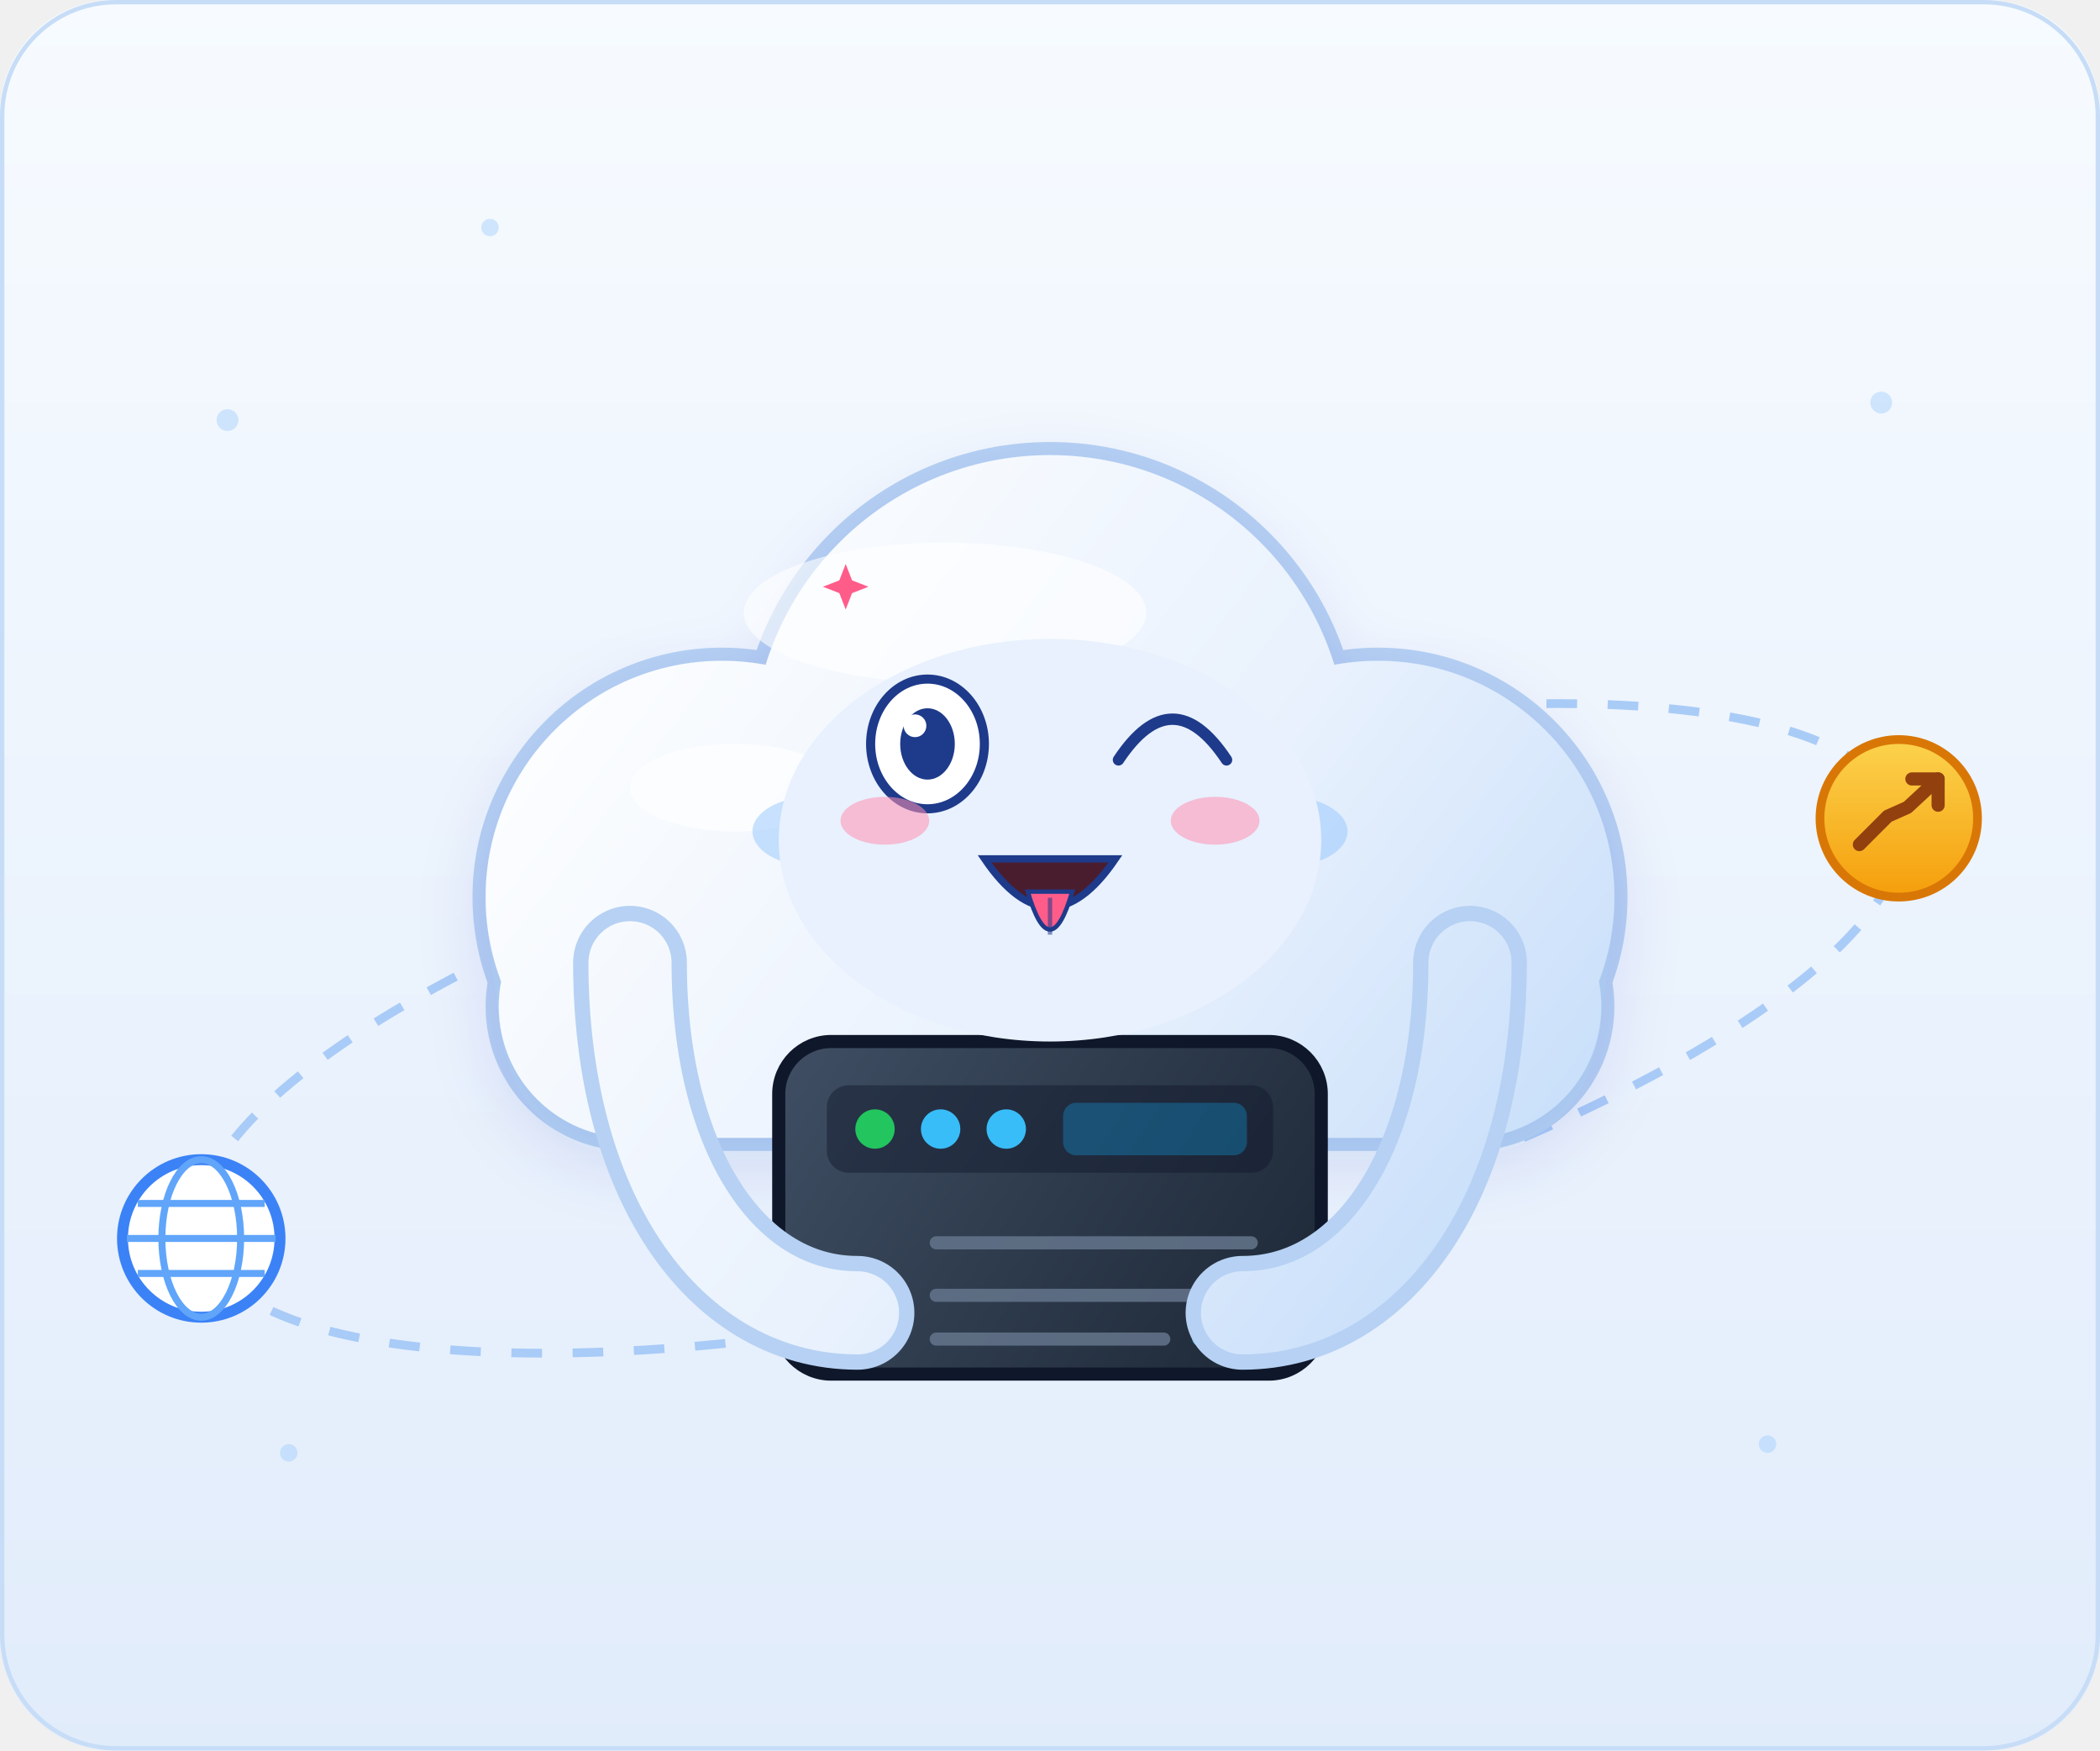
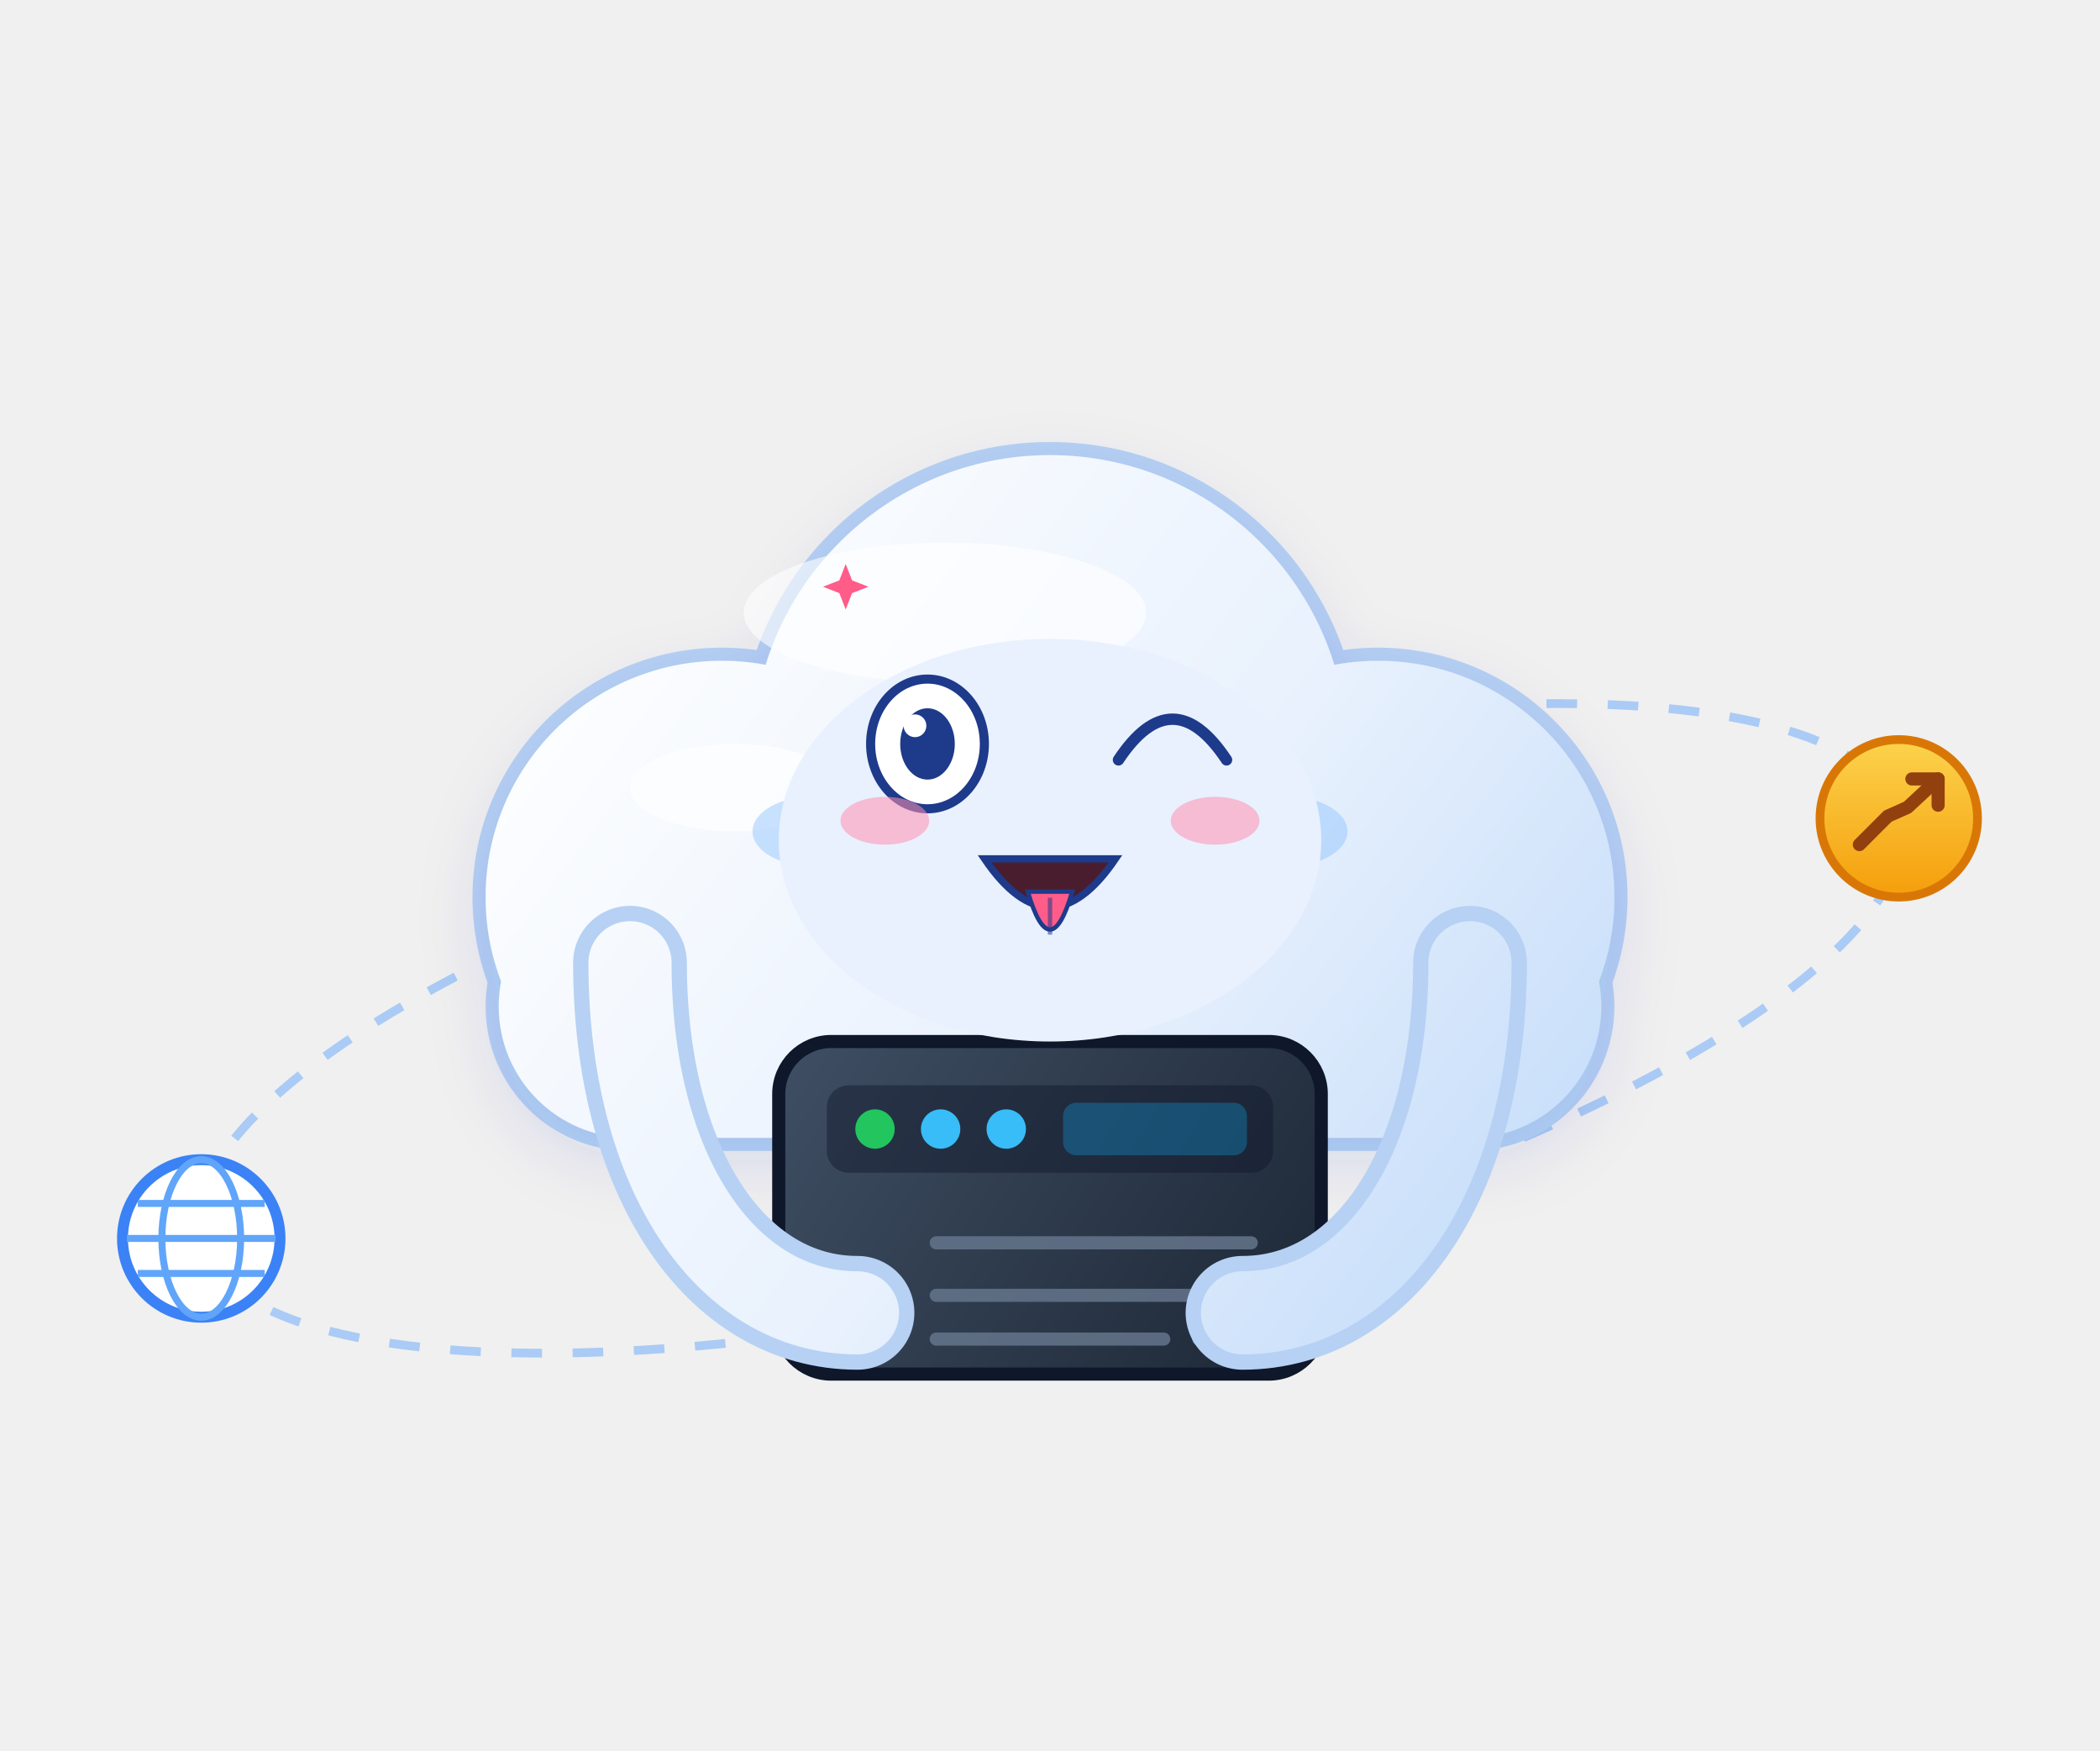
<svg xmlns="http://www.w3.org/2000/svg" viewBox="0 0 480 400" width="480" height="400" role="img" aria-label="云团 · 吐舌头 Tongue Out">
  <style>
.ex-motion { animation: ex-sway 2.0s ease-in-out infinite; transform-box: fill-box; transform-origin: 50% 50%; }
.ex-anim-tear { animation: ex-tear 1.8s ease-in infinite; transform-box: fill-box; transform-origin: center; }
.ex-anim-sweat { animation: ex-tear 1.5s ease-in infinite; transform-box: fill-box; transform-origin: center; }
.ex-anim-heart { animation: ex-heart 2.2s ease-out infinite; transform-box: fill-box; transform-origin: center; }
.ex-anim-spark { animation: ex-spark 1.9s ease-in-out infinite; transform-box: fill-box; transform-origin: center; }
.ex-anim-rain { animation: ex-rain 1.4s linear infinite; transform-box: fill-box; transform-origin: center; }
.ex-anim-confetti { animation: ex-confetti 2.4s linear infinite; transform-box: fill-box; transform-origin: center; }
.ex-anim-pulse { animation: ex-pulse 1.6s ease-in-out infinite; transform-box: fill-box; transform-origin: center; }
.ex-anim-knock { animation: ex-knock 0.55s ease-in-out infinite; transform-box: fill-box; transform-origin: center; }
.ex-anim-knockline { animation: ex-knockline 0.55s ease-out infinite; transform-box: fill-box; transform-origin: center; }
.ex-anim-palm { animation: ex-palm 0.9s ease-in-out infinite; transform-box: fill-box; transform-origin: center; }
.ex-anim-steam { animation: ex-steam 1.8s ease-out infinite; transform-box: fill-box; transform-origin: center; }
.ex-anim-shock { animation: ex-shock 0.5s ease-in-out infinite; transform-box: fill-box; transform-origin: center; }
.ex-anim-please { animation: ex-please 1.4s ease-in-out infinite; transform-box: fill-box; transform-origin: center; }
.ex-anim-drift { animation: ex-drift 4.5s ease-in-out infinite; transform-box: fill-box; transform-origin: center; }
@keyframes ex-sway { 0%,100% { transform: rotate(0deg); } 50% { transform: rotate(3deg); } }
@keyframes ex-tear { 0% { transform: translateY(0); opacity: 0; } 18% { opacity: 1; } 100% { transform: translateY(14.3px); opacity: 0; } }
@keyframes ex-heart { 0% { transform: translateY(0) scale(.65); opacity: 0; } 20% { opacity: 1; } 100% { transform: translateY(-23.4px) scale(1.15); opacity: 0; } }
@keyframes ex-spark { 0%,100% { transform: scale(.6) rotate(0deg); opacity: .3; } 50% { transform: scale(1.15) rotate(25deg); opacity: 1; } }
@keyframes ex-rain { 0% { transform: translateY(0); opacity: 0; } 20% { opacity: 1; } 100% { transform: translateY(15.6px); opacity: 0; } }
@keyframes ex-confetti { 0% { transform: translateY(-4.55px) rotate(0deg); opacity: 1; } 100% { transform: translateY(20.8px) rotate(200deg); opacity: 0; } }
@keyframes ex-pulse { 0%,100% { transform: scale(1); opacity: .35; } 50% { transform: scale(1.18); opacity: .7; } }
@keyframes ex-knock { 0%,100% { transform: translateX(5.85px); } 35% { transform: translateX(0); } }
@keyframes ex-knockline { 0%,100% { transform: scaleX(.6); opacity: .35; } 35% { transform: scaleX(1); opacity: 1; } }
@keyframes ex-palm { 0%,100% { transform: translateY(0) rotate(0deg); } 50% { transform: translateY(-1.56px) rotate(-4deg); } }
@keyframes ex-steam { 0% { transform: translateY(0); opacity: .7; } 100% { transform: translateY(-11.7px); opacity: 0; } }
@keyframes ex-shock { 0%,100% { transform: scaleX(.7); opacity: .4; } 50% { transform: scaleX(1.25); opacity: 1; } }
@keyframes ex-please { 0%,100% { transform: translateY(0); } 50% { transform: translateY(-2.34px); } }
@keyframes ex-drift { 0%,100% { transform: translateY(0); } 50% { transform: translateY(-2.6px); } }
@media (prefers-reduced-motion: reduce) {
  .ex-motion, [class*="ex-anim-"] { animation: none !important; }
}
</style>
  <g class="ex-motion ex-tongue">
    <g class="ex-base">
      <defs>
-         <linearGradient id="mcSky" x1="0" y1="0" x2="0" y2="1">
-           <stop offset="0%" stop-color="#f7fbff" />
-           <stop offset="100%" stop-color="#e1ecfb" />
-         </linearGradient>
        <linearGradient id="mcCloud" gradientUnits="userSpaceOnUse" x1="140" y1="110" x2="350" y2="270">
          <stop offset="0%" stop-color="#ffffff" />
          <stop offset="60%" stop-color="#e8f1fd" />
          <stop offset="100%" stop-color="#c9dffa" />
        </linearGradient>
        <linearGradient id="mcServerFill" gradientUnits="userSpaceOnUse" x1="180" y1="238" x2="300" y2="316">
          <stop offset="0%" stop-color="#3f4e63" />
          <stop offset="100%" stop-color="#1c2735" />
        </linearGradient>
        <linearGradient id="mcCoin" x1="0" y1="0" x2="0" y2="1">
          <stop offset="0%" stop-color="#fcd34d" />
          <stop offset="100%" stop-color="#f59e0b" />
        </linearGradient>
        <filter id="mcSoft" x="-25%" y="-25%" width="150%" height="150%">
          <feDropShadow dx="0" dy="5" stdDeviation="8" flood-color="#1e40af" flood-opacity="0.12" />
        </filter>
-         <clipPath id="mcClip">
-           <rect width="480" height="400" rx="26" />
-         </clipPath>
        <g id="mcBody">
          <circle cx="165" cy="205" r="54" />
          <circle cx="240" cy="172" r="68" />
          <circle cx="315" cy="205" r="54" />
          <rect x="114" y="200" width="252" height="60" rx="30" />
        </g>
        <g id="mcArmL">
          <path d="M144,220 C144,268 166,300 196,300" fill="none" stroke-linecap="round" />
        </g>
        <g id="mcArmR">
          <path d="M336,220 C336,268 314,300 284,300" fill="none" stroke-linecap="round" />
        </g>
        <g id="mcServer">
          <rect x="178" y="238" width="124" height="76" rx="12" />
        </g>
      </defs>
-       <g clip-path="url(#mcClip)">
-         <rect width="480" height="400" rx="26" fill="url(#mcSky)" />
-         <g fill="#93c5fd" opacity="0.38">
-           <circle cx="52" cy="96" r="2.5" />
-           <circle cx="112" cy="52" r="2" />
-           <circle cx="430" cy="92" r="2.5" />
-           <circle cx="404" cy="330" r="2" />
-           <circle cx="66" cy="332" r="2" />
-         </g>
+       <g>
        <g transform="rotate(-14 240 235)">
          <ellipse cx="240" cy="235" rx="200" ry="58" fill="none" stroke="#9dc4f6" stroke-width="2" stroke-dasharray="7,7" opacity="0.85" />
        </g>
        <g transform="translate(46,283)">
          <circle r="18" fill="#ffffff" stroke="#3b82f6" stroke-width="2.5" />
          <ellipse rx="9" ry="18" fill="none" stroke="#60a5fa" stroke-width="1.6" />
          <path d="M-17,0 h34 M-14.5,-8 h29 M-14.5,8 h29" stroke="#60a5fa" stroke-width="1.6" fill="none" />
        </g>
        <g transform="translate(434,187)">
          <circle r="18" fill="url(#mcCoin)" stroke="#d97706" stroke-width="2" />
          <path d="M-9,6 L-2.5,-0.5 L2,-2.5 L9,-9" fill="none" stroke="#92400e" stroke-width="3" stroke-linecap="round" stroke-linejoin="round" />
          <path d="M3,-9 H9 V-3" fill="none" stroke="#92400e" stroke-width="3" stroke-linecap="round" stroke-linejoin="round" />
        </g>
        <g stroke="#b6d1f3" stroke-width="6" stroke-linejoin="round" fill="#b6d1f3">
          <use href="#mcBody" />
        </g>
        <g fill="url(#mcCloud)" filter="url(#mcSoft)">
          <use href="#mcBody" />
        </g>
        <g fill="#ffffff" opacity="0.6">
          <ellipse cx="216" cy="140" rx="46" ry="16" />
          <ellipse cx="168" cy="180" rx="24" ry="10" />
        </g>
        <g fill="#1e3a8a">
          <ellipse cx="212" cy="170" rx="9" ry="10.5" />
          <ellipse cx="268" cy="170" rx="9" ry="10.5" />
        </g>
        <g fill="#ffffff" opacity="0.9">
          <circle cx="209" cy="166" r="3.2" />
          <circle cx="265" cy="166" r="3.2" />
        </g>
        <g fill="#93c5fd" opacity="0.5">
          <ellipse cx="186" cy="190" rx="14" ry="8" />
          <ellipse cx="294" cy="190" rx="14" ry="8" />
        </g>
        <path d="M226,190 Q240,204 254,190" fill="none" stroke="#1e3a8a" stroke-width="4" stroke-linecap="round" />
        <g stroke="#0f172a" stroke-width="3" fill="url(#mcServerFill)">
          <use href="#mcServer" />
        </g>
        <rect x="189" y="248" width="102" height="20" rx="5" fill="#0f172a" opacity="0.45" />
        <g>
          <circle cx="200" cy="258" r="4.5" fill="#22c55e" />
          <circle cx="215" cy="258" r="4.5" fill="#38bdf8" />
          <circle cx="230" cy="258" r="4.5" fill="#38bdf8" />
        </g>
        <rect x="243" y="252" width="42" height="12" rx="3" fill="#0ea5e9" opacity="0.32" />
        <g stroke="#64748b" stroke-width="3" stroke-linecap="round" opacity="0.85">
          <path d="M214,284 H286" />
          <path d="M214,296 H286" />
          <path d="M214,306 H266" />
        </g>
        <g stroke="#38bdf8" stroke-width="3" stroke-linecap="round" opacity="0.7">
          <path d="M274,306 H286" />
        </g>
        <g stroke="#b6d1f3" stroke-width="26" fill="none" stroke-linecap="round">
          <use href="#mcArmL" />
          <use href="#mcArmR" />
        </g>
        <g stroke="url(#mcCloud)" stroke-width="19" fill="none" stroke-linecap="round">
          <use href="#mcArmL" />
          <use href="#mcArmR" />
        </g>
      </g>
-       <rect x="0.5" y="0.5" width="479" height="399" rx="26" fill="none" stroke="#c7ddf7" />
    </g>
    <g class="ex-face">
      <ellipse cx="240" cy="192" rx="62" ry="46" fill="#E8F1FD" />
      <ellipse cx="212" cy="170" rx="13" ry="14.82" fill="#FFFFFF" stroke="#1E3A8A" stroke-width="2.08" />
      <ellipse cx="212" cy="170" rx="6.24" ry="8.15" fill="#1E3A8A" />
      <circle cx="209.14" cy="165.85" r="2.6" fill="#FFFFFF" />
      <path d="M 255.65,173.64 Q 268,155.05 280.35,173.64" fill="none" stroke="#1E3A8A" stroke-width="2.6" stroke-linecap="round" />
      <path d="M 225.05,196.26 Q 240,218.26 254.95,196.26 Z" fill="#4A1D2E" stroke="#1E3A8A" stroke-width="1.66" />
      <path d="M 234.92,203.75 Q 240,221.06 245.08,203.75 Z" fill="#FF5C8A" stroke="#1E3A8A" stroke-width="1" />
      <path d="M 240,205.15 L 240,213.58" stroke="#1E3A8A" stroke-width="1" opacity=".55" />
      <ellipse cx="202.25" cy="187.55" rx="10.14" ry="5.46" fill="#FF8FB3" opacity="0.55" />
      <ellipse cx="277.75" cy="187.55" rx="10.14" ry="5.46" fill="#FF8FB3" opacity="0.55" />
      <path class="ex-anim-spark" style="animation-delay:0.2s" d="M 193.3,128.88 L 194.76,132.62 L 198.5,134.08 L 194.76,135.54 L 193.3,139.28 L 191.85,135.54 L 188.1,134.08 L 191.85,132.62 Z" fill="#FF5C8A" />
    </g>
  </g>
</svg>
